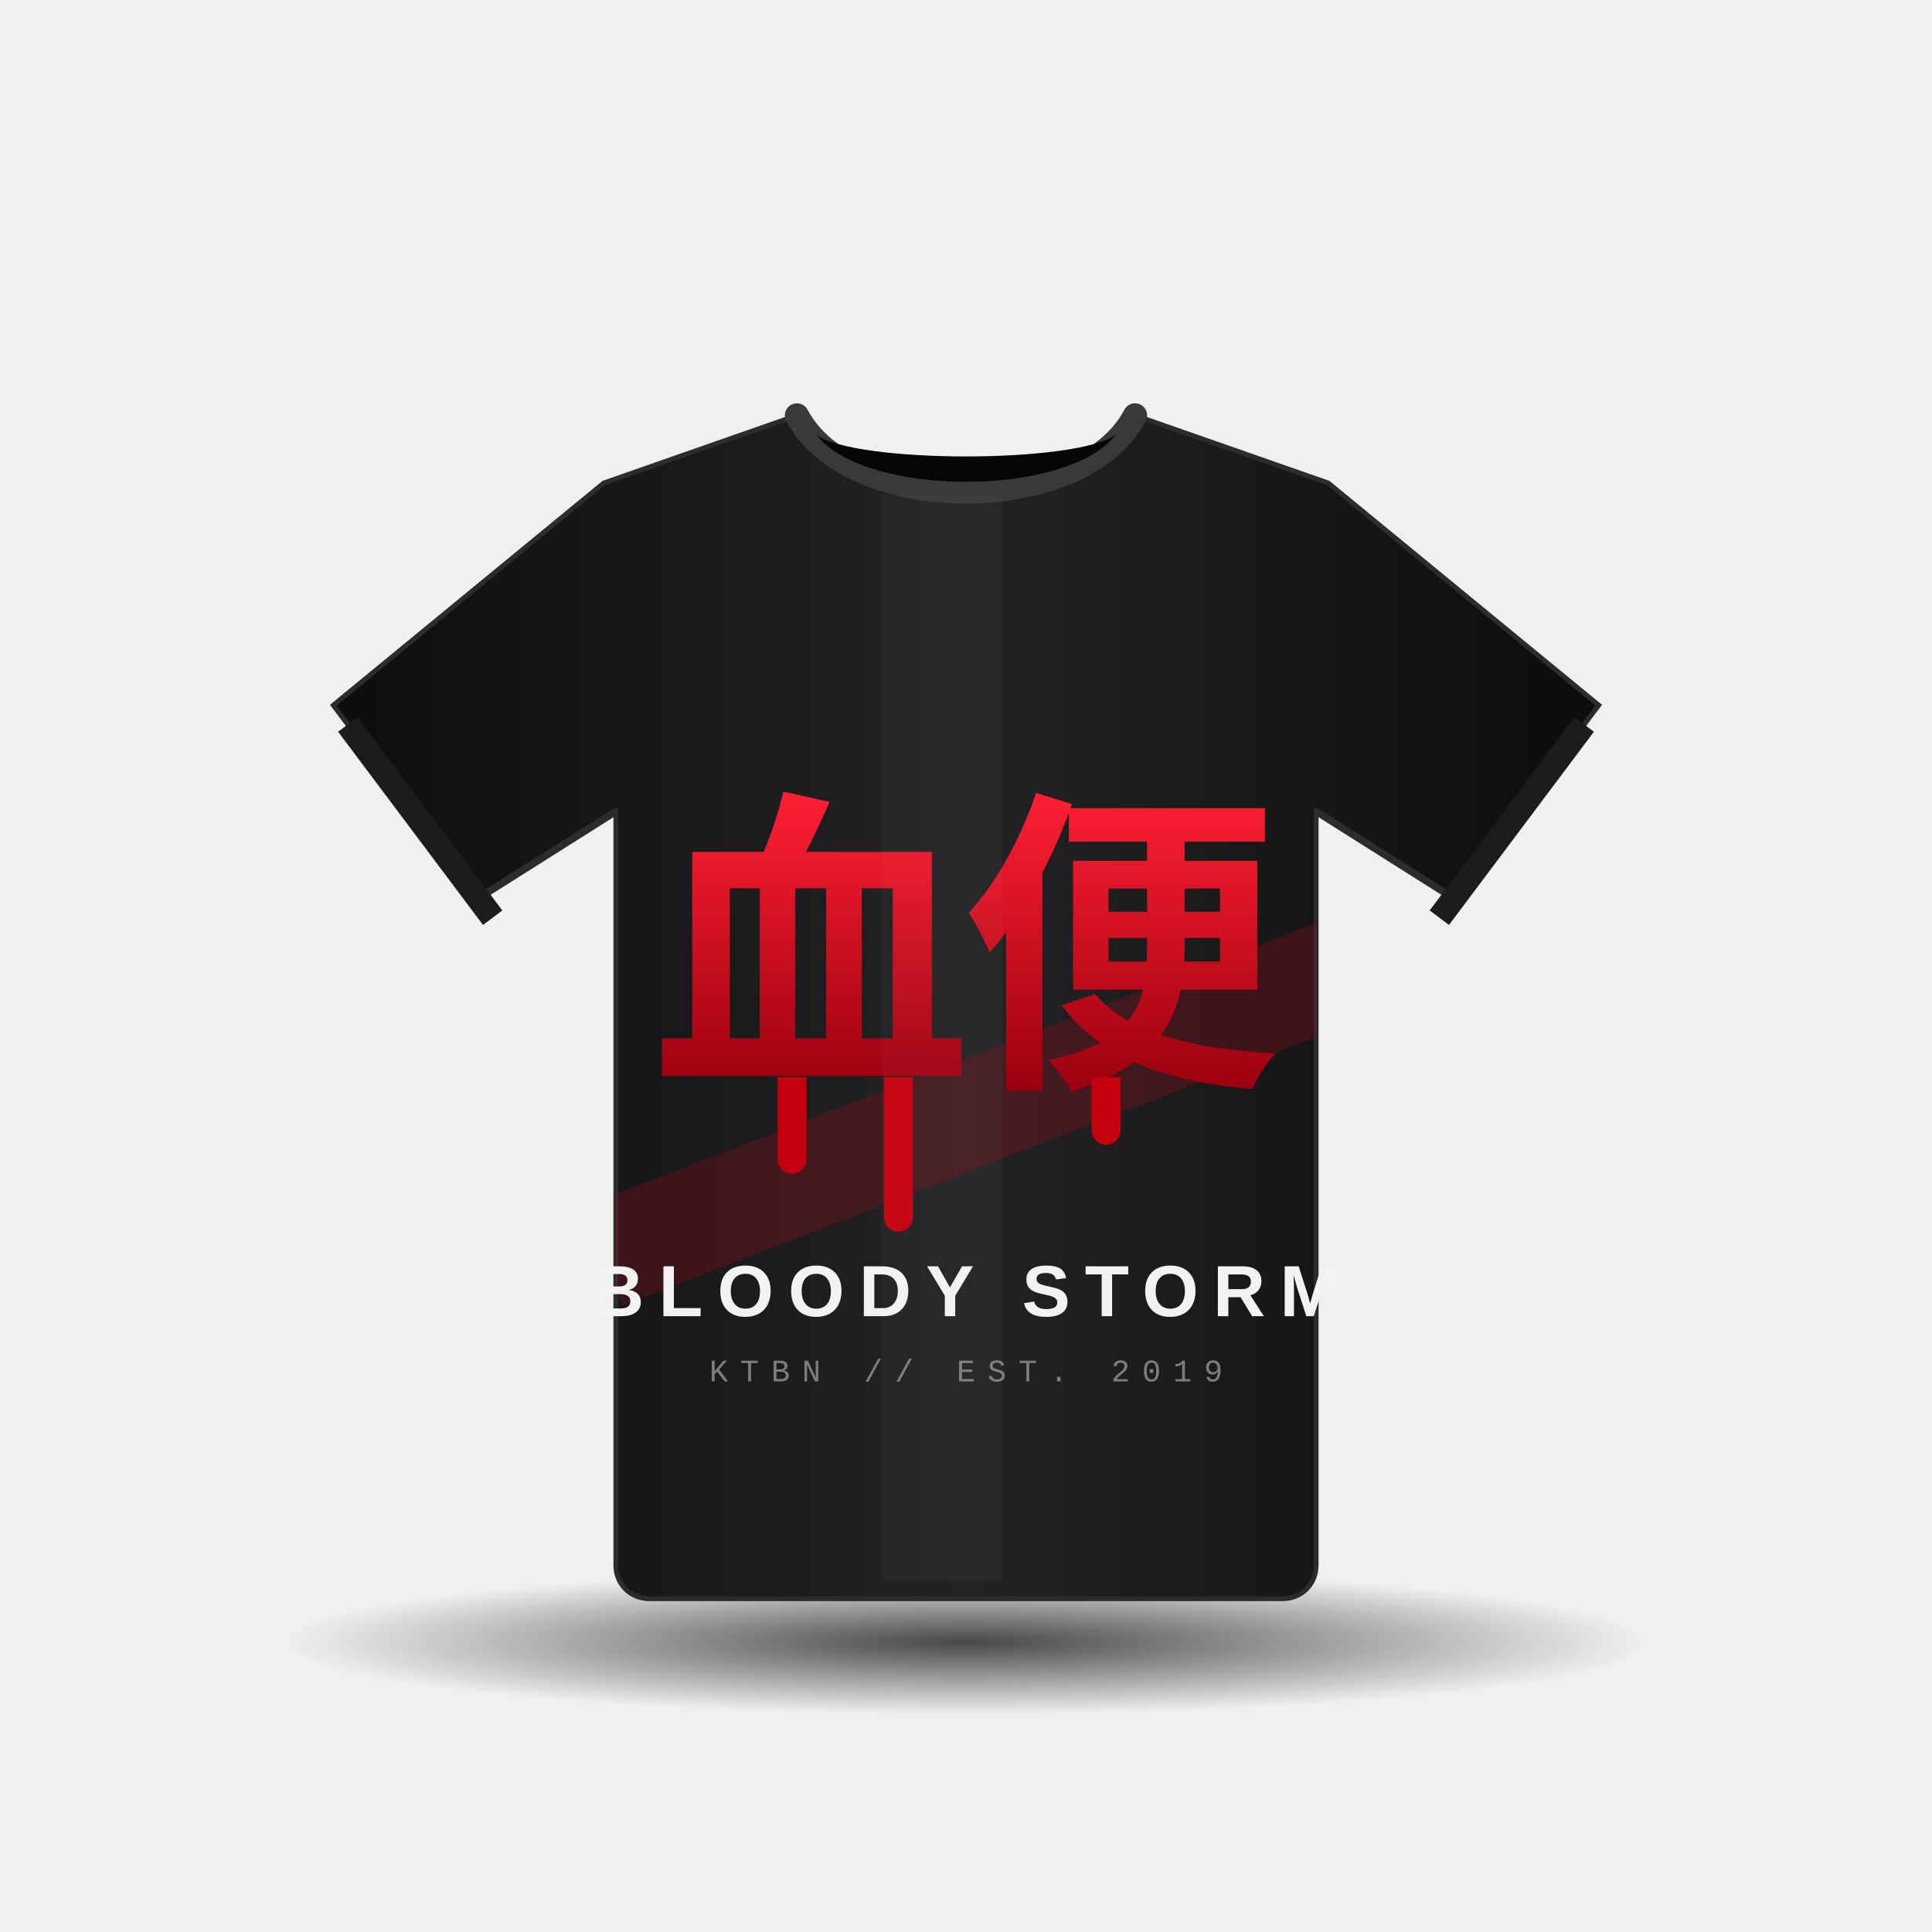
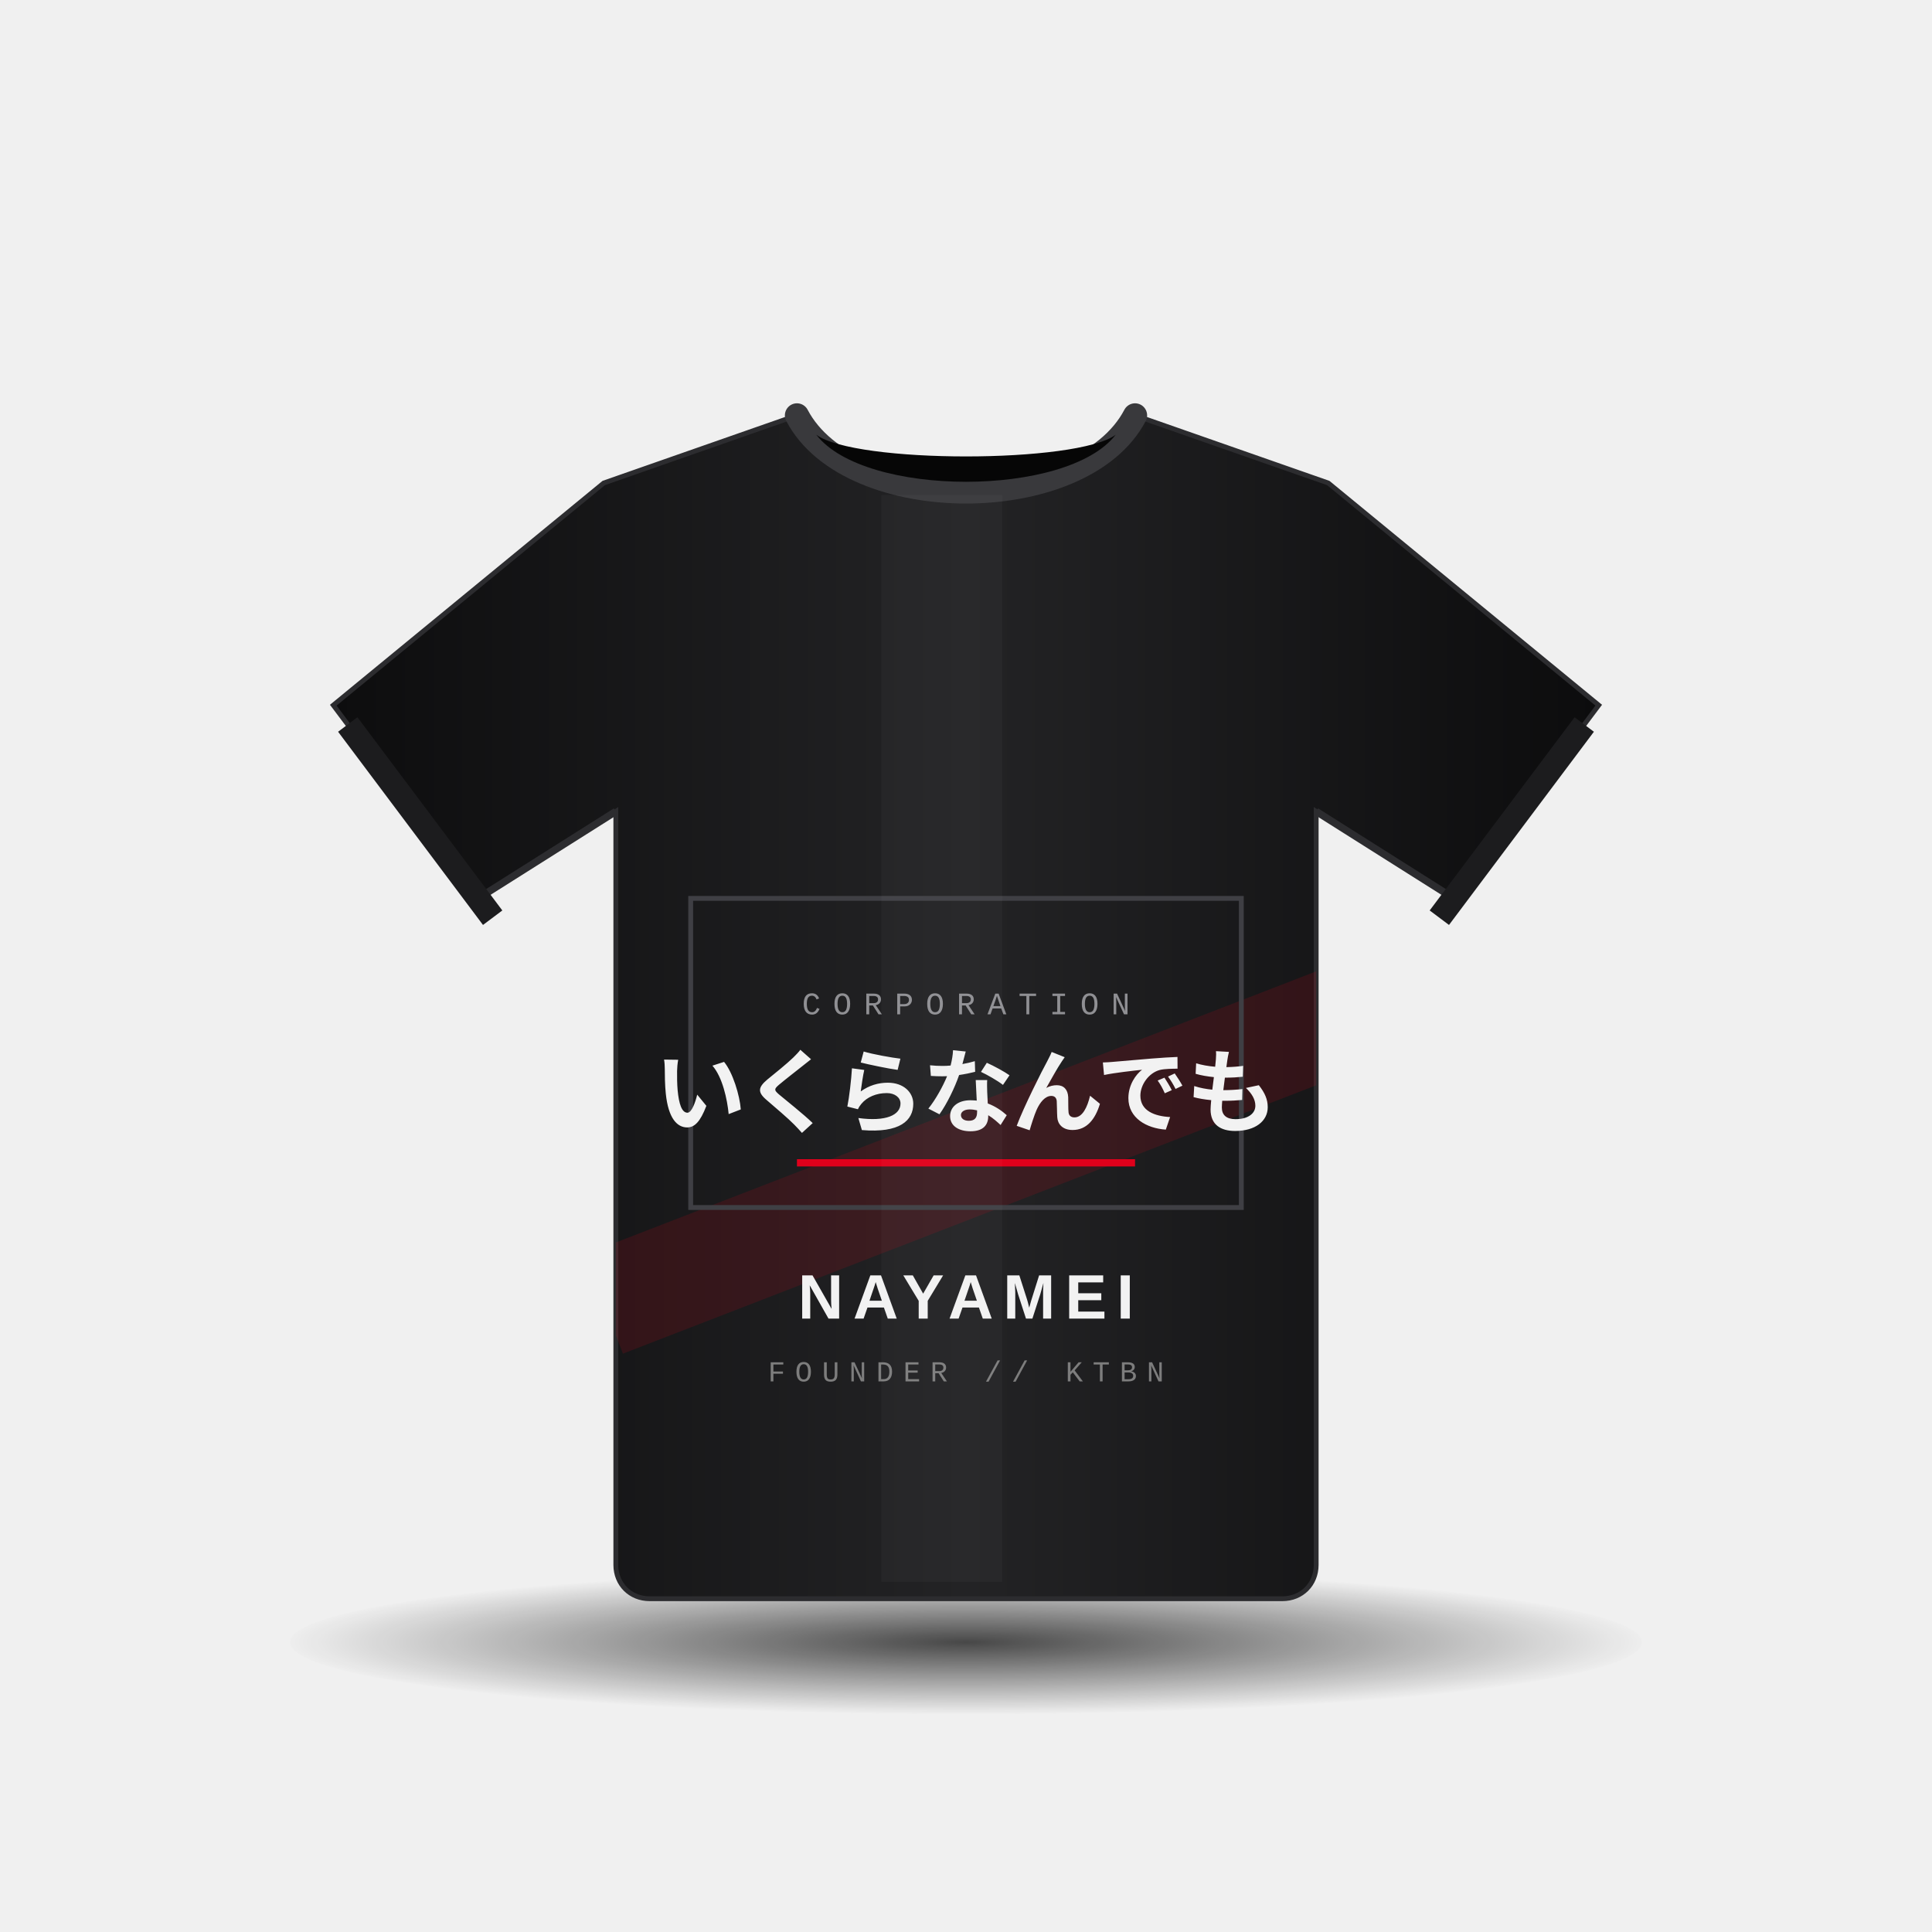
<svg xmlns="http://www.w3.org/2000/svg" viewBox="0 0 800 800">
  <defs>
    <linearGradient id="fab" x1="0" x2="1">
      <stop offset="0" stop-color="#0d0d0e" />
      <stop offset=".5" stop-color="#232325" />
      <stop offset="1" stop-color="#0c0c0d" />
    </linearGradient>
    <radialGradient id="sh" cx=".5" cy=".5" r=".5">
      <stop offset="0" stop-color="#000" stop-opacity=".7" />
      <stop offset="1" stop-color="#000" stop-opacity="0" />
    </radialGradient>
    <linearGradient id="red" x1="0" y1="0" x2="0" y2="1">
      <stop offset="0" stop-color="#ff1f33" />
      <stop offset="1" stop-color="#9a000e" />
    </linearGradient>
    <clipPath id="body">
      <path d="M255 330 L545 330 L545 650 L255 650 Z" />
    </clipPath>
  </defs>
  <ellipse cx="400" cy="680" rx="280" ry="30" fill="url(#sh)" />
  <path d="M250 200 L330 172 C352 204 448 204 470 172 L550 200 L662 292 L602 372 L545 336 L545 648 C545 656 539 662 531 662 L269 662 C261 662 255 656 255 648 L255 336 L198 372 L138 292 Z" fill="url(#fab)" stroke="#2c2c2f" stroke-width="2" />
  <path d="M330 172 C352 214 448 214 470 172" fill="none" stroke="#39393c" stroke-width="10" stroke-linecap="round" />
  <path d="M338 180 C358 206 442 206 462 180 C446 192 354 192 338 180 Z" fill="#060606" />
  <path d="M198 372 L255 336 M602 372 L545 336" stroke="#2c2c2f" stroke-width="3" />
  <path d="M144 300 L204 380 M656 300 L596 380" stroke="#1c1c1e" stroke-width="10" />
  <g clip-path="url(#body)">
-     <path d="M250 520 L560 400" stroke="#e0001b" stroke-opacity=".18" stroke-width="44" />
+     <path d="M250 540 L560 420" stroke="#e0001b" stroke-opacity=".14" stroke-width="44" />
+     <rect x="286" y="372" width="228" height="128" fill="none" stroke="#3f3f44" stroke-width="2" />
+     <text x="400" y="420" text-anchor="middle" font-family="'Courier New',monospace" font-size="13" letter-spacing="5" fill="#8f8f93">CORPORATION</text>
+     <text x="400" y="466" text-anchor="middle" font-family="'Noto Sans JP','Hiragino Sans','Yu Gothic','Meiryo',sans-serif" font-weight="900" font-size="38" fill="#f2f2f2" letter-spacing="-1">いくらなんでも</text>
+     <rect x="330" y="480" width="140" height="3" fill="#e0001b" />
+     <text x="400" y="546" text-anchor="middle" font-family="Impact,'Arial Black','Helvetica Neue',Arial,sans-serif" font-weight="900" font-size="26" letter-spacing="4" fill="#f2f2f2">NAYAMEI</text>
+     <text x="400" y="572" text-anchor="middle" font-family="'Courier New',monospace" font-size="12" letter-spacing="4" fill="#7d7d7d">FOUNDER // KTBN</text>
  </g>
-   <text x="400" y="440" text-anchor="middle" font-family="'Noto Sans JP','Hiragino Sans','Yu Gothic','Meiryo',sans-serif" font-weight="900" font-size="132" fill="url(#red)" letter-spacing="-4">血便</text>
-   <path d="M322 446 v34 a6 6 0 0 0 12 0 v-34 Z M366 446 v58 a6 6 0 0 0 12 0 v-58 Z M452 446 v22 a6 6 0 0 0 12 0 v-22 Z" fill="#c4000f" />
-   <text x="400" y="545" text-anchor="middle" font-family="Impact,'Arial Black','Helvetica Neue',Arial,sans-serif" font-weight="900" font-size="30" letter-spacing="6" fill="#f2f2f2">BLOODY STORM</text>
-   <text x="400" y="572" text-anchor="middle" font-family="'Courier New',monospace" font-size="13" letter-spacing="5" fill="#7d7d7d">KTBN // EST. 2019</text>
  <path d="M390 205 V655" stroke="#fff" stroke-opacity=".03" stroke-width="50" />
</svg>
